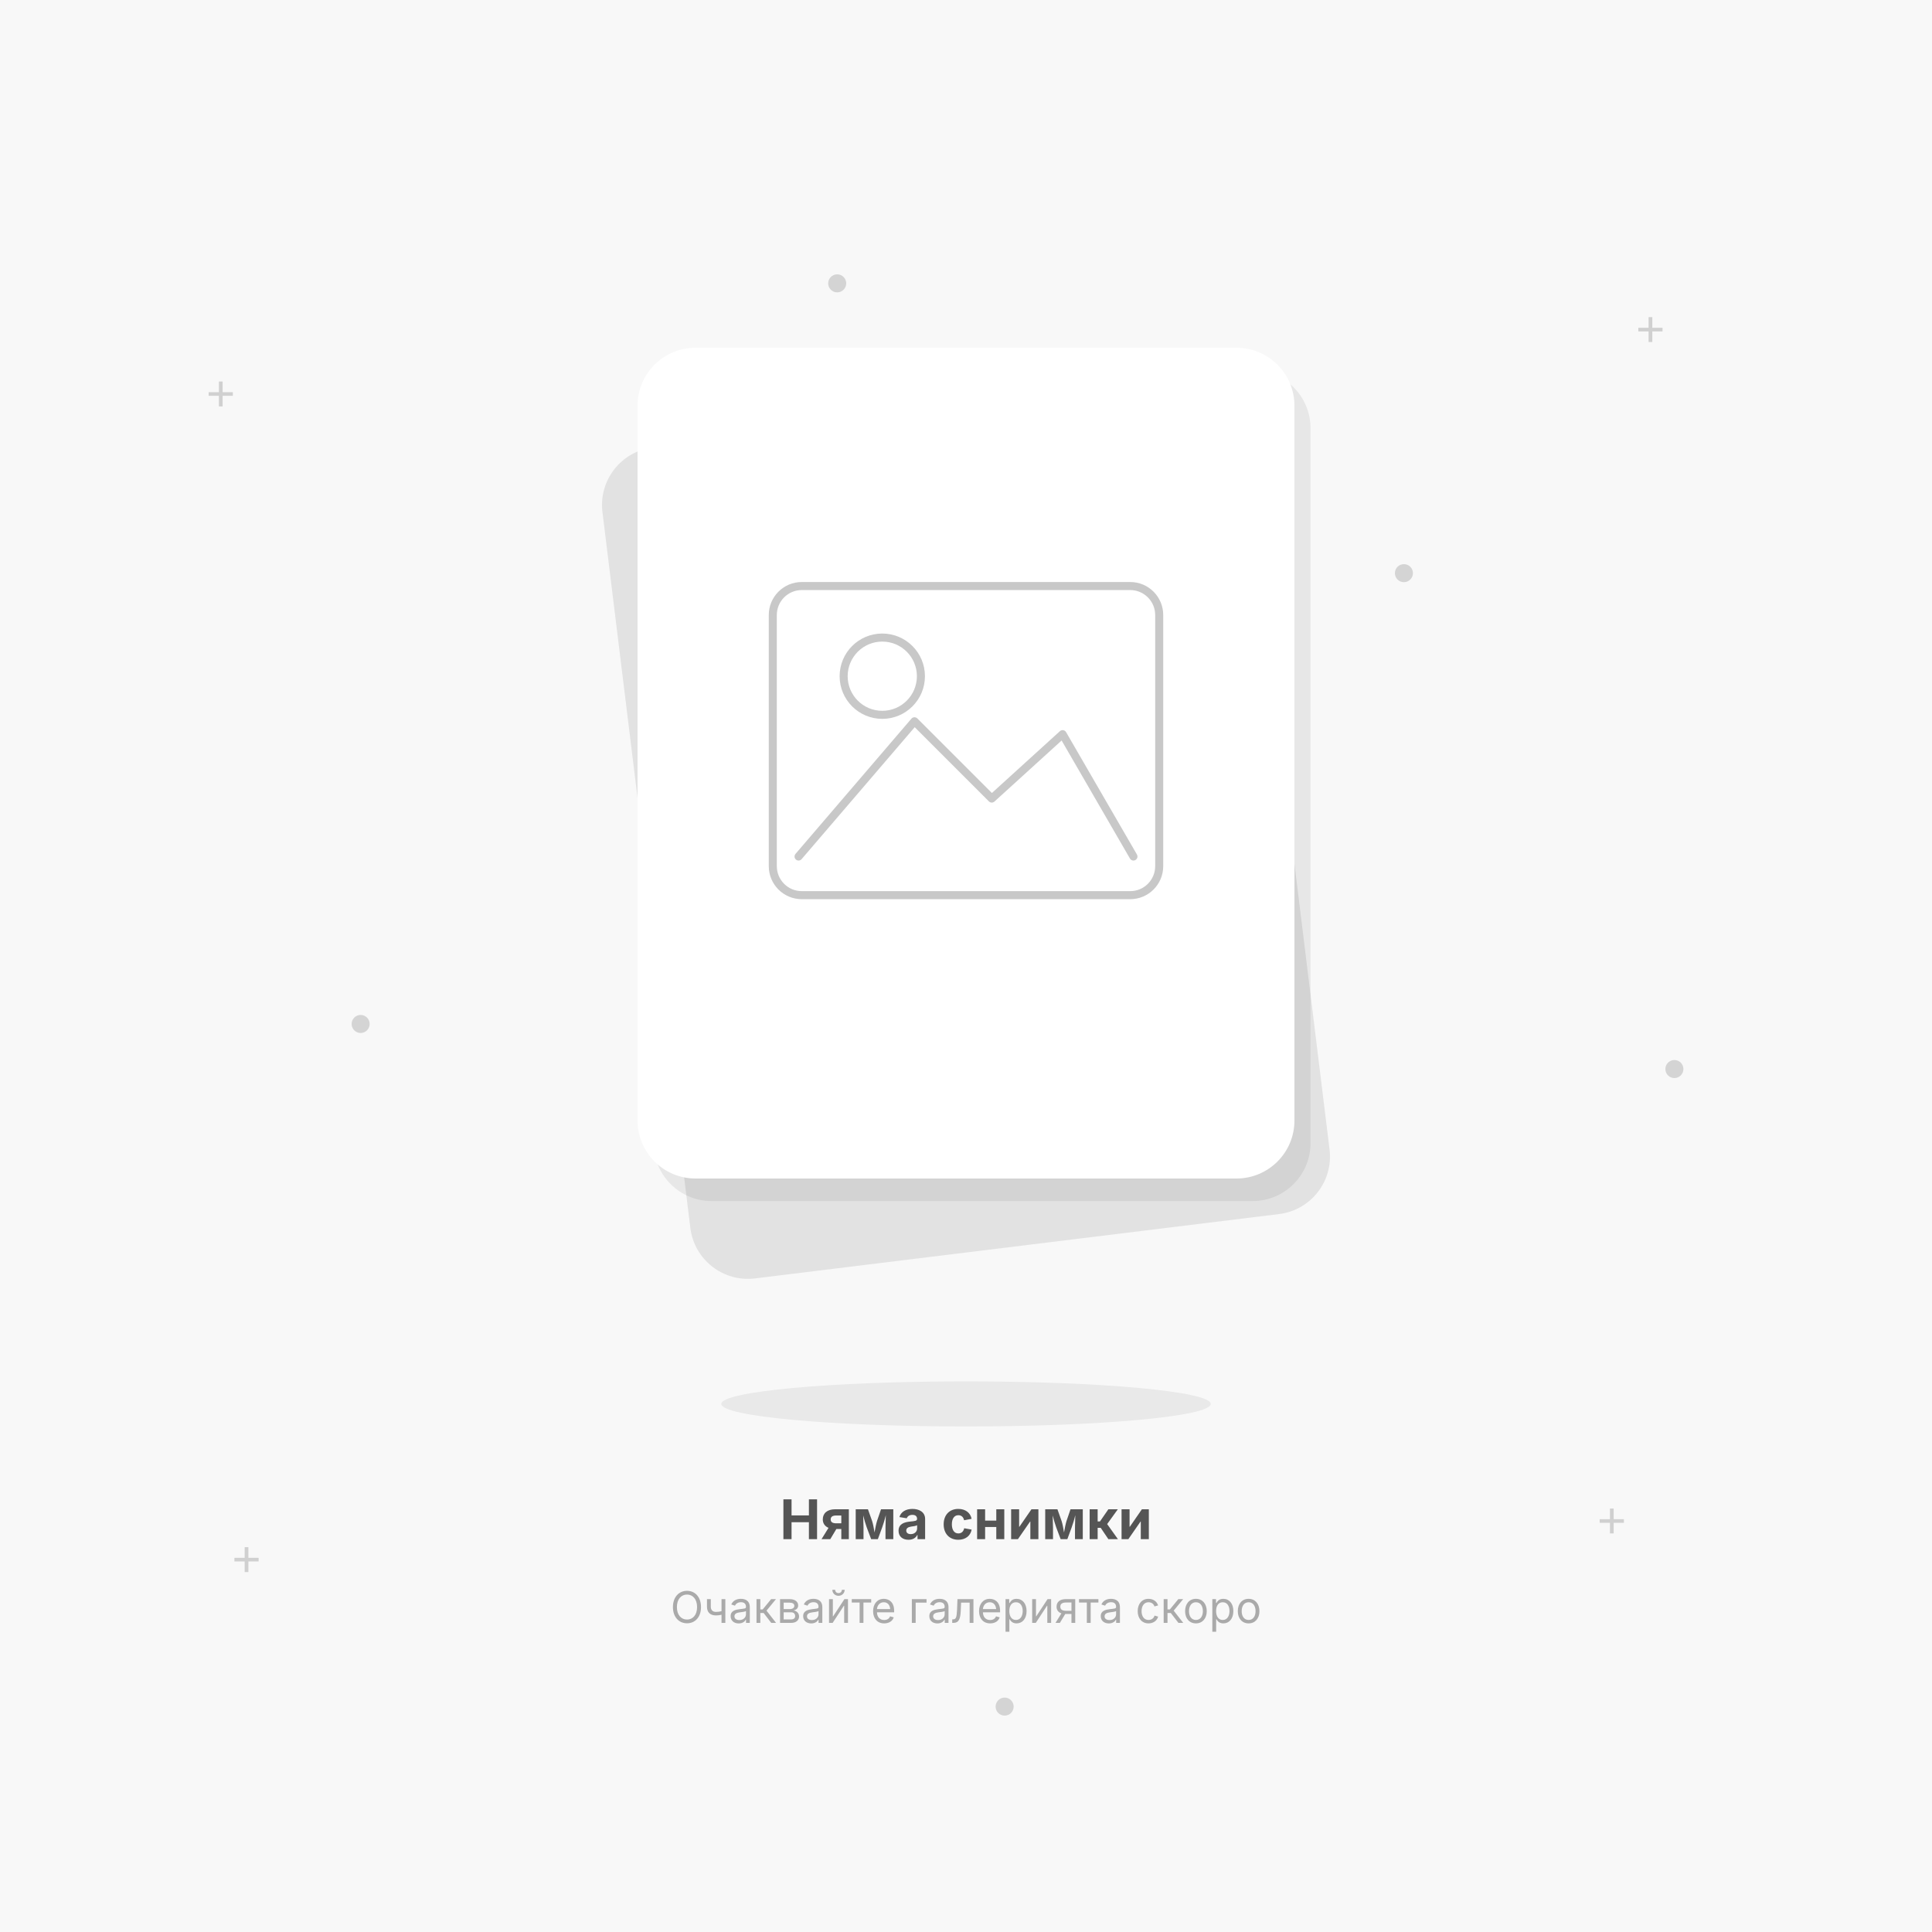
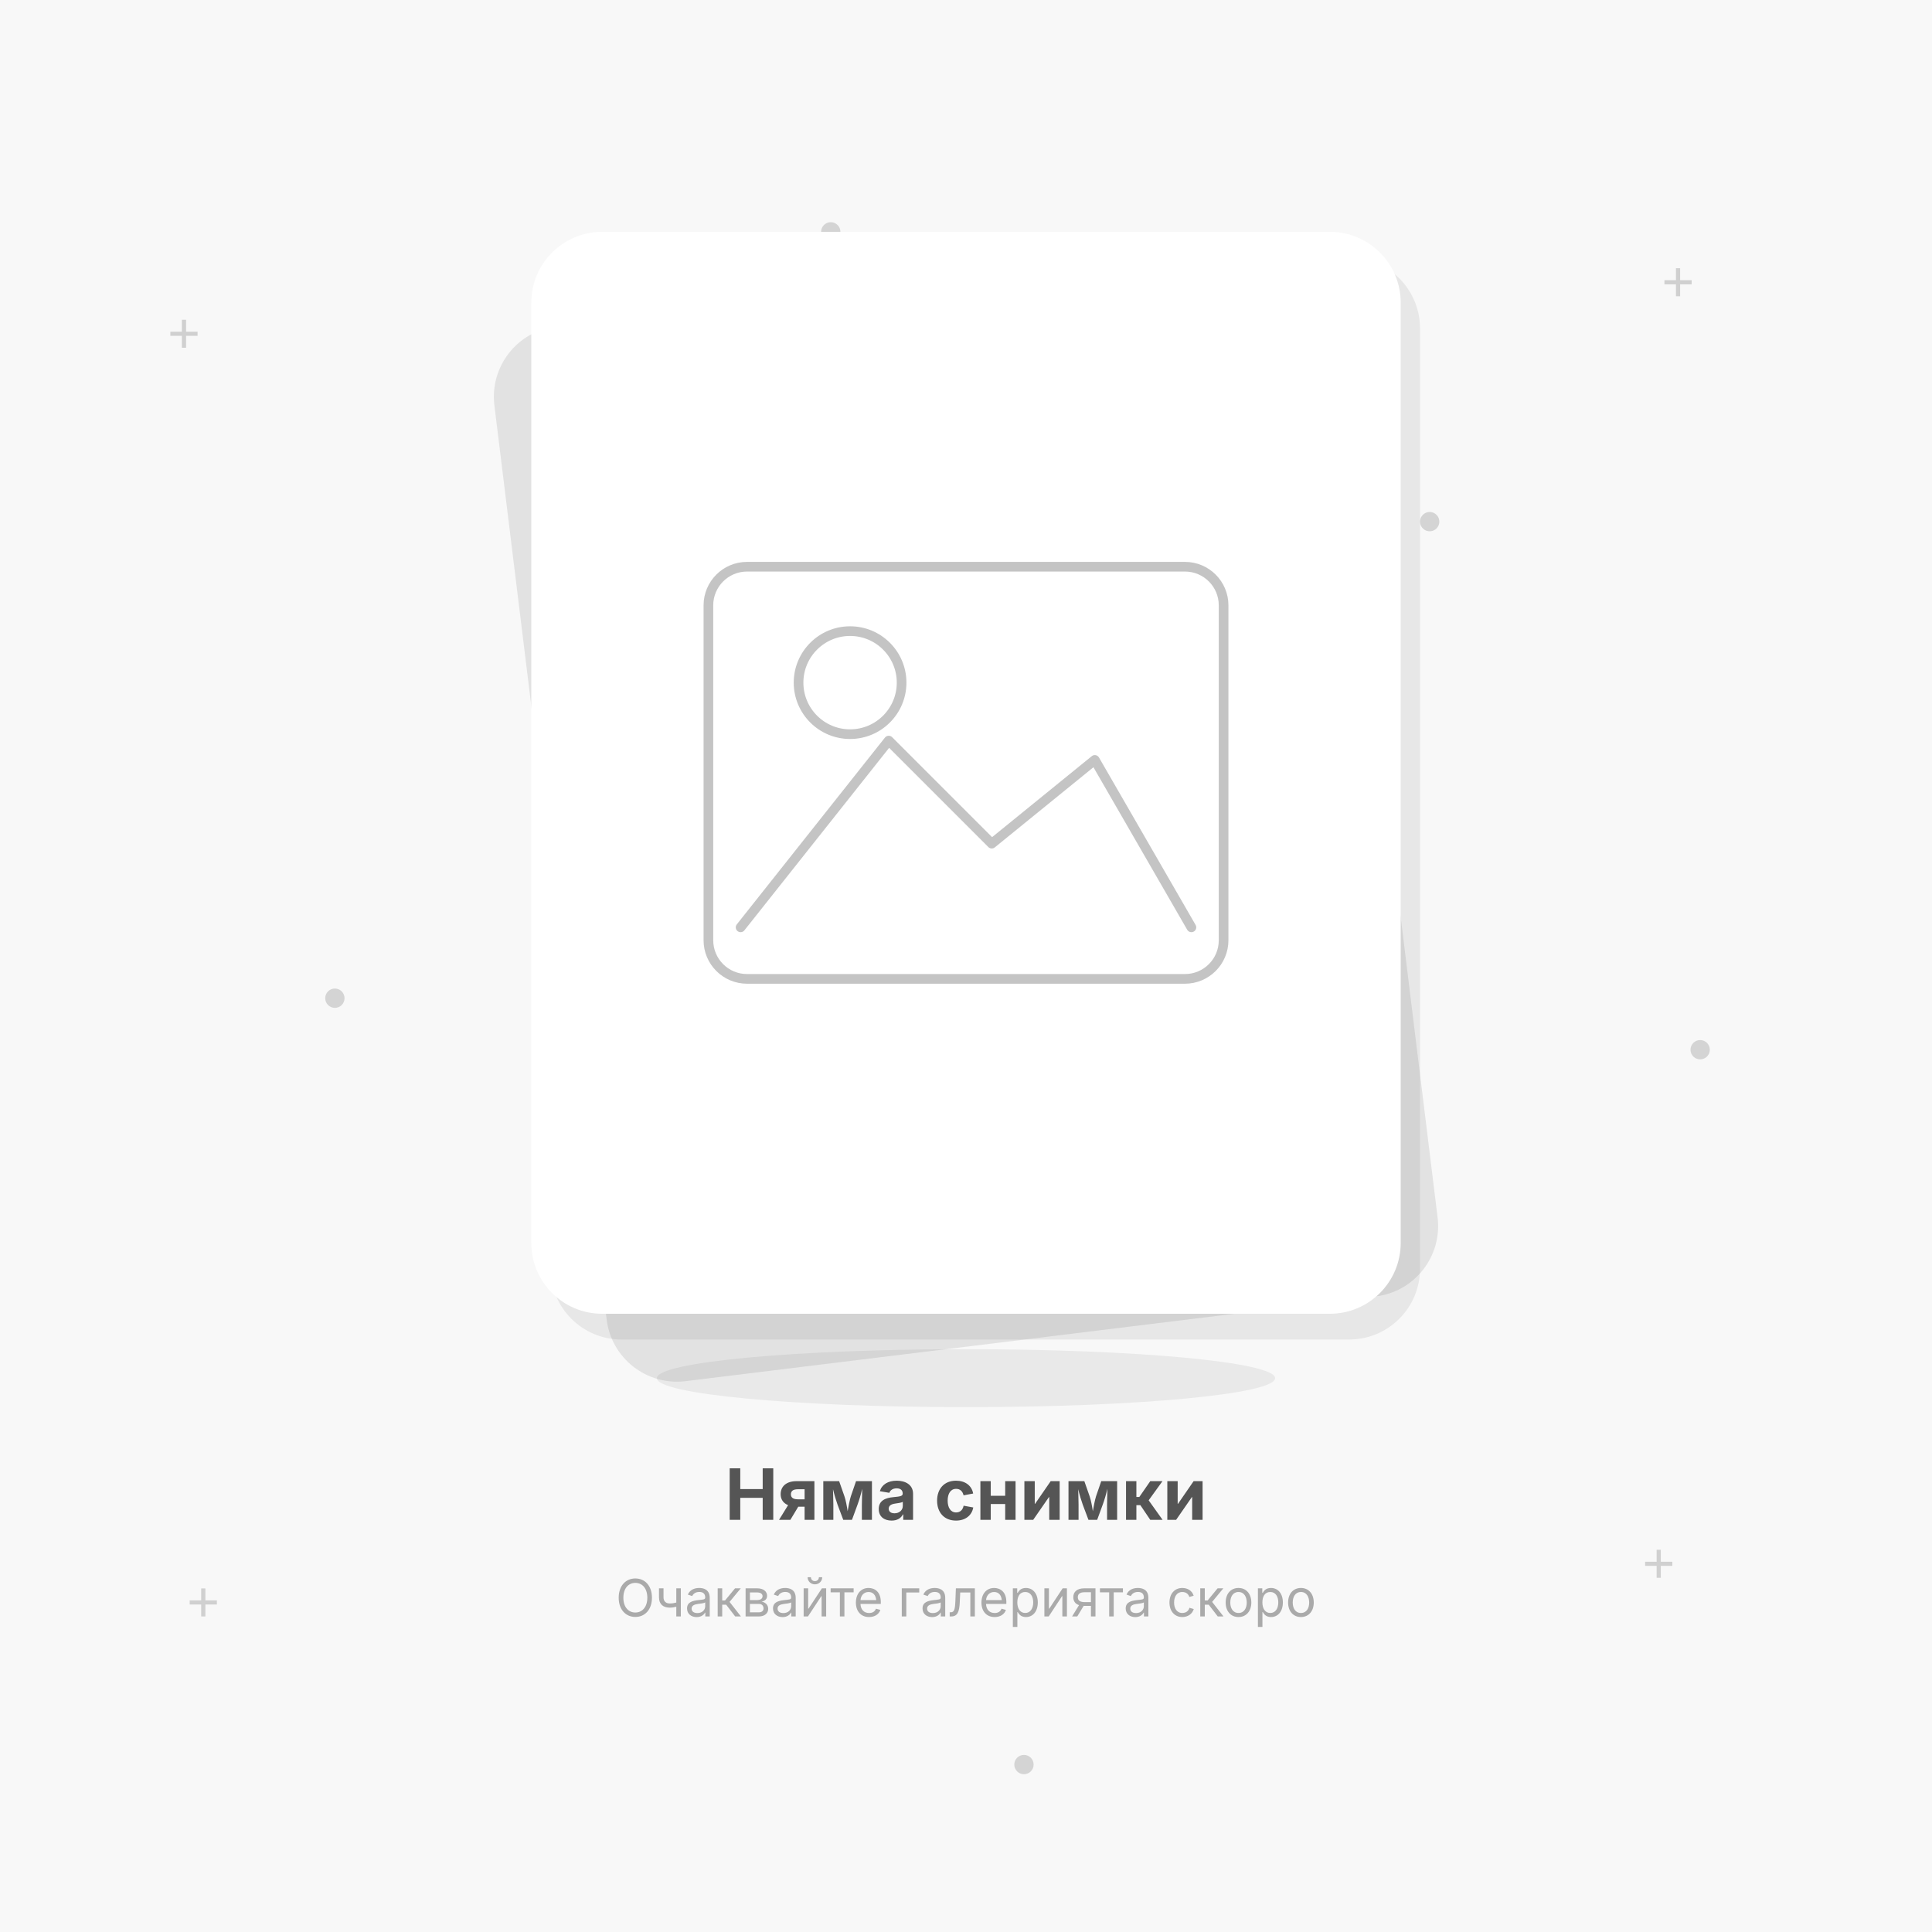
<svg xmlns="http://www.w3.org/2000/svg" width="600" height="600" viewBox="0 0 600 600">
  <rect width="600" height="600" fill="#F8F8F8" />
-   <text x="64" y="128" font-size="16" fill="#D0D0D0" font-family="sans-serif" font-weight="300">+</text>
-   <text x="508" y="108" font-size="16" fill="#D0D0D0" font-family="sans-serif" font-weight="300">+</text>
-   <text x="72" y="490" font-size="16" fill="#D0D0D0" font-family="sans-serif" font-weight="300">+</text>
-   <text x="496" y="478" font-size="16" fill="#D0D0D0" font-family="sans-serif" font-weight="300">+</text>
-   <circle cx="260" cy="88" r="2.8" fill="#D4D4D4" />
-   <circle cx="436" cy="178" r="2.8" fill="#D4D4D4" />
-   <circle cx="112" cy="318" r="2.8" fill="#D4D4D4" />
-   <circle cx="520" cy="332" r="2.8" fill="#D4D4D4" />
-   <circle cx="312" cy="530" r="2.8" fill="#D4D4D4" />
-   <g transform="translate(300,258) rotate(-7) translate(-100,-130)">
-     <rect width="200" height="260" rx="18" fill="#E2E2E2" />
+   <text x="52" y="110" font-size="18" fill="#D0D0D0" font-family="sans-serif" font-weight="300">+</text>
+   <text x="516" y="94" font-size="18" fill="#D0D0D0" font-family="sans-serif" font-weight="300">+</text>
+   <text x="58" y="504" font-size="18" fill="#D0D0D0" font-family="sans-serif" font-weight="300">+</text>
+   <text x="510" y="492" font-size="18" fill="#D0D0D0" font-family="sans-serif" font-weight="300">+</text>
+   <circle cx="258" cy="72" r="3" fill="#D4D4D4" />
+   <circle cx="444" cy="162" r="3" fill="#D4D4D4" />
+   <circle cx="104" cy="310" r="3" fill="#D4D4D4" />
+   <circle cx="528" cy="326" r="3" fill="#D4D4D4" />
+   <circle cx="318" cy="548" r="3" fill="#D4D4D4" />
+   <g transform="translate(300,252) rotate(-7) translate(-130,-165)">
+     <rect width="260" height="330" rx="22" fill="#E2E2E2" />
  </g>
-   <rect x="198" y="108" width="204" height="258" rx="18" fill="rgba(0,0,0,0.07)" transform="translate(5,7)" />
-   <rect x="198" y="108" width="204" height="258" rx="18" fill="#FFFFFF" />
-   <g transform="translate(240,182)">
-     <rect x="0" y="0" width="120" height="96" rx="9" fill="none" stroke="#C8C8C8" stroke-width="2.5" />
-     <circle cx="34" cy="28" r="12" fill="none" stroke="#C8C8C8" stroke-width="2.5" />
-     <polyline points="8,84 44,42 68,66 90,46 112,84" fill="none" stroke="#C8C8C8" stroke-width="2.5" stroke-linejoin="round" stroke-linecap="round" />
+   <rect x="165" y="72" width="270" height="336" rx="22" fill="rgba(0,0,0,0.07)" transform="translate(6,8)" />
+   <rect x="165" y="72" width="270" height="336" rx="22" fill="#FFFFFF" />
+   <g transform="translate(220,176)">
+     <rect x="0" y="0" width="160" height="128" rx="12" fill="none" stroke="#C4C4C4" stroke-width="3" />
+     <circle cx="44" cy="36" r="16" fill="none" stroke="#C4C4C4" stroke-width="3" />
+     <polyline points="10,112 56,54 88,86 120,60 150,112" fill="none" stroke="#C4C4C4" stroke-width="3" stroke-linejoin="round" stroke-linecap="round" />
  </g>
-   <ellipse cx="300" cy="436" rx="76" ry="7" fill="rgba(0,0,0,0.06)" />
-   <text x="300" y="478" text-anchor="middle" font-family="-apple-system, BlinkMacSystemFont, 'Segoe UI', sans-serif" font-size="17" font-weight="700" fill="#555555">Няма снимки</text>
-   <text x="300" y="504" text-anchor="middle" font-family="-apple-system, BlinkMacSystemFont, 'Segoe UI', sans-serif" font-size="13.5" fill="#AAAAAA">Очаквайте галерията скоро</text>
+   <ellipse cx="300" cy="428" rx="96" ry="9" fill="rgba(0,0,0,0.06)" />
+   <text x="300" y="472" text-anchor="middle" font-family="-apple-system, BlinkMacSystemFont, 'Segoe UI', sans-serif" font-size="22" font-weight="700" fill="#555555">Няма снимки</text>
+   <text x="300" y="502" text-anchor="middle" font-family="-apple-system, BlinkMacSystemFont, 'Segoe UI', sans-serif" font-size="16" fill="#AAAAAA">Очаквайте галерията скоро</text>
</svg>
